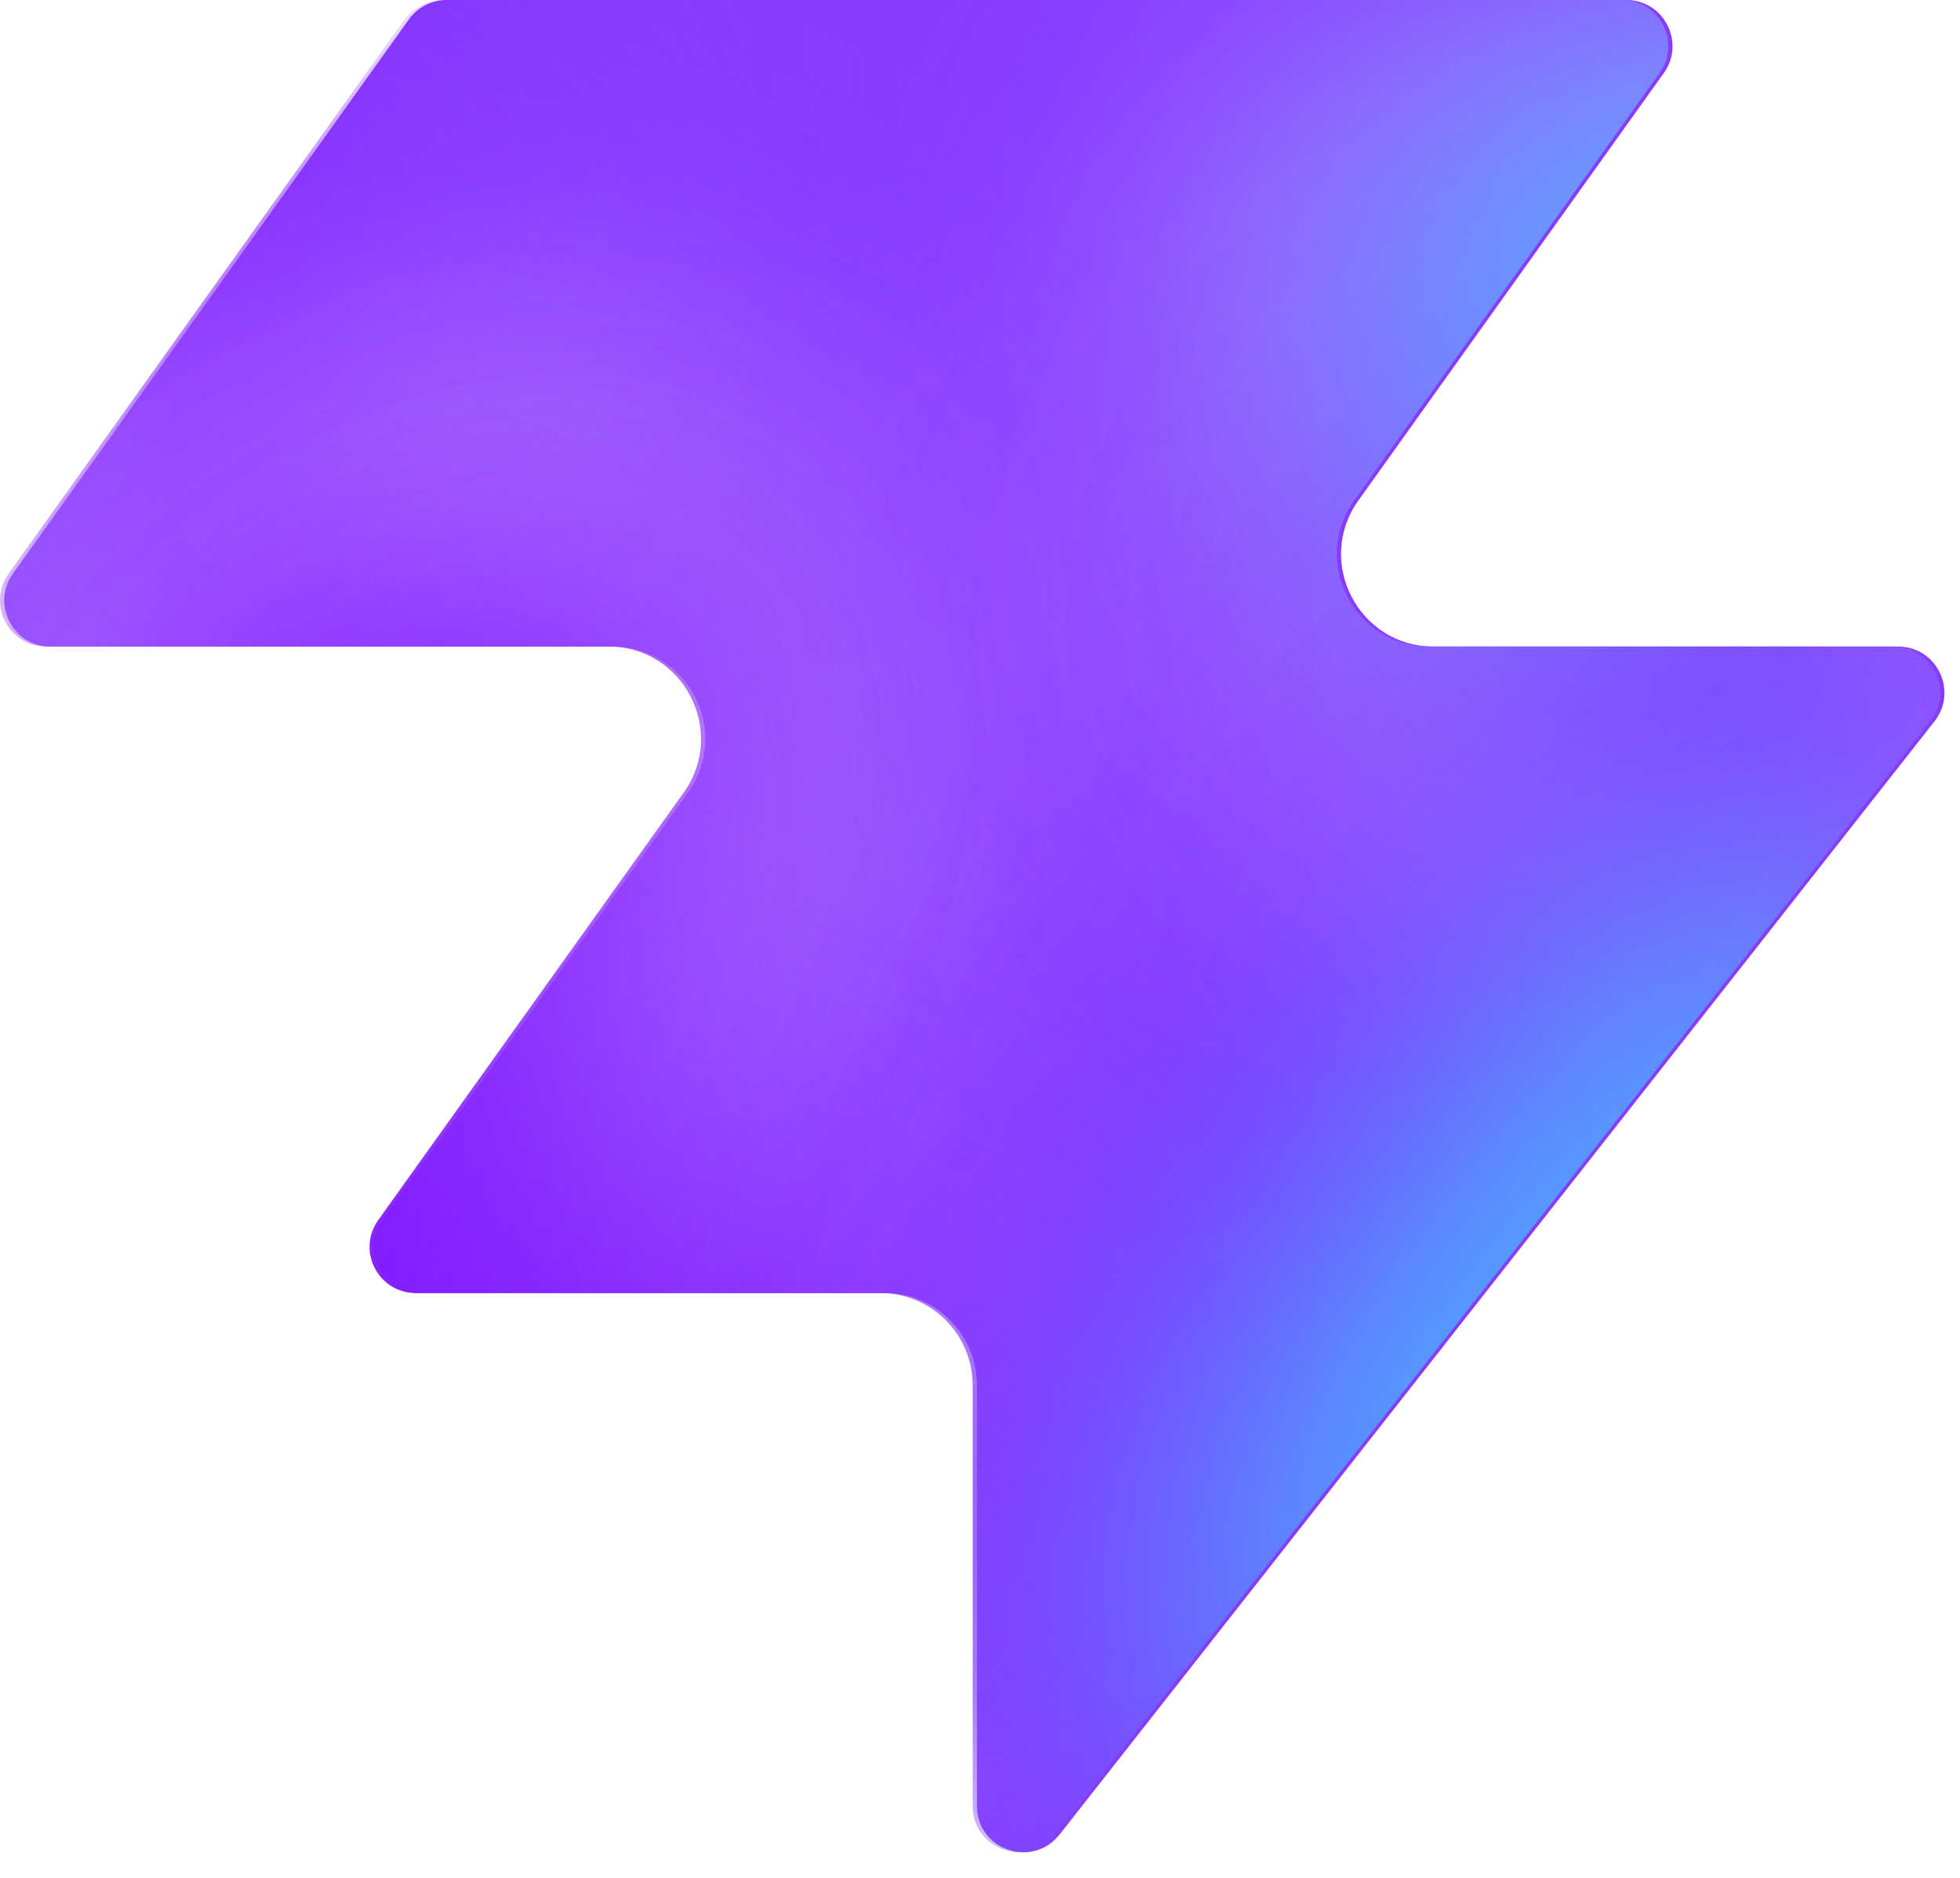
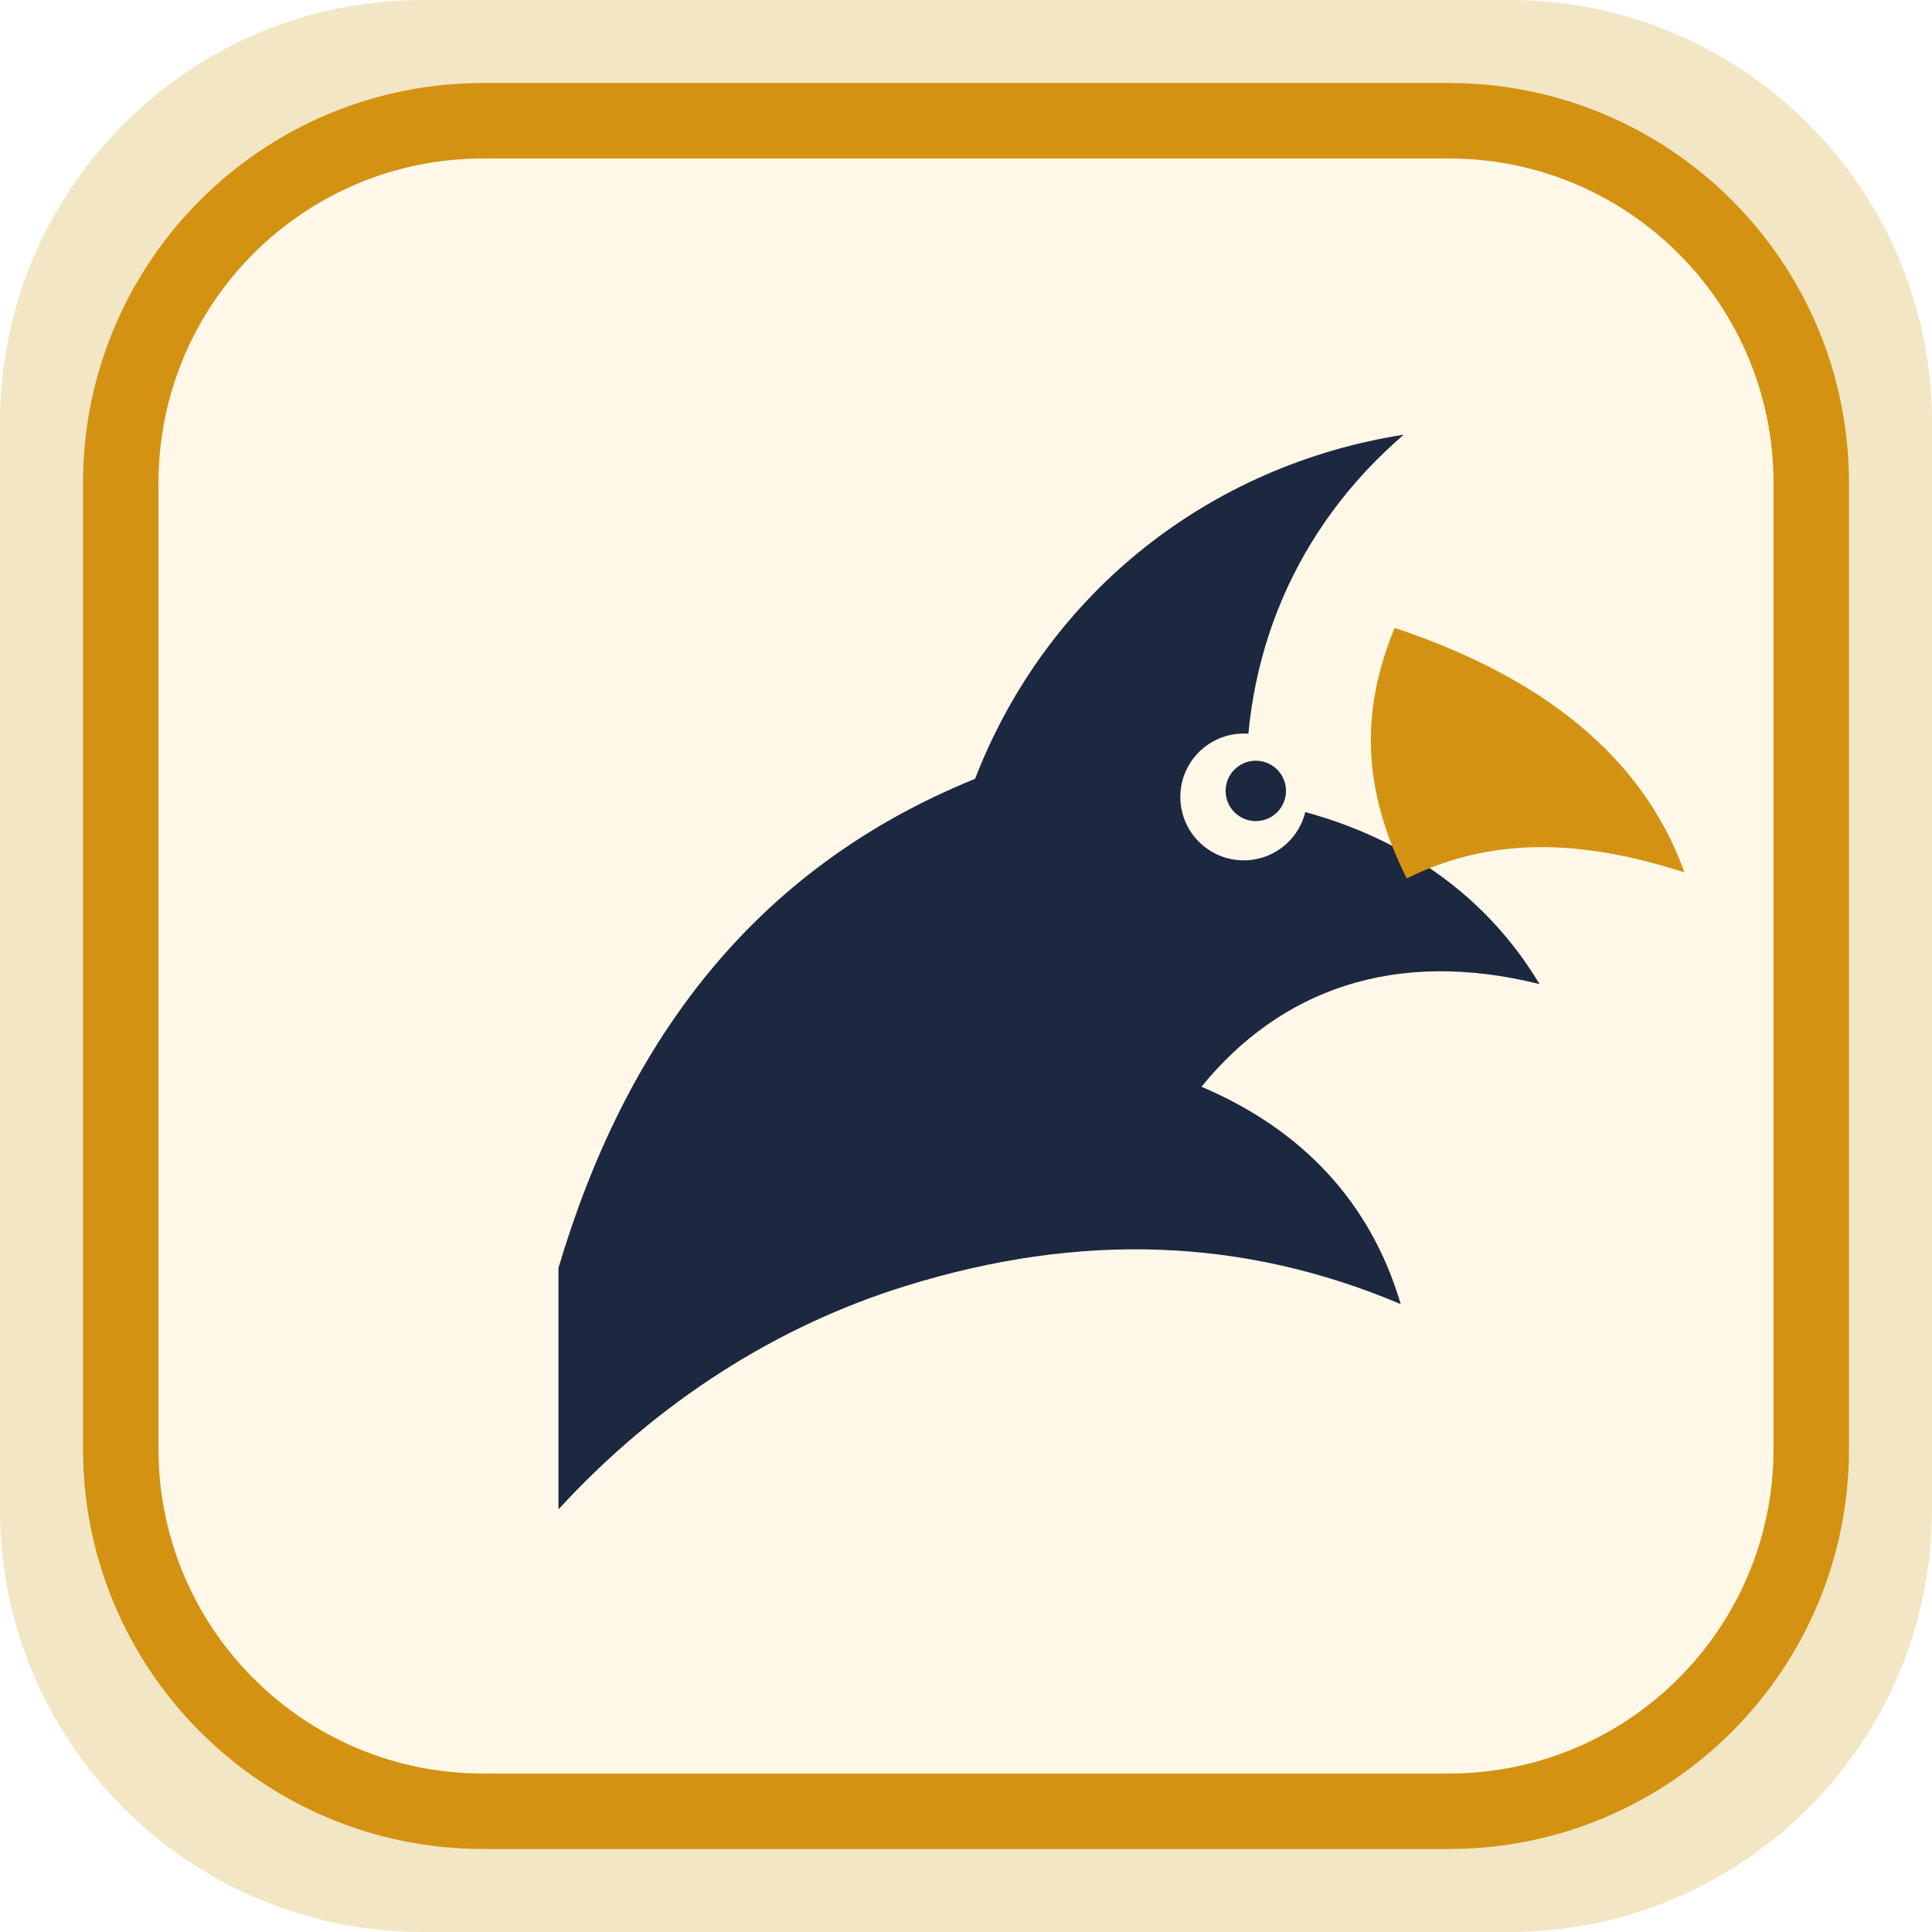
- <svg xmlns="http://www.w3.org/2000/svg" width="48" height="46" fill="none" viewBox="0 0 48 46">
-   <path fill="#863bff" d="M25.946 44.938c-.664.845-2.021.375-2.021-.698V33.937a2.26 2.26 0 0 0-2.262-2.262H10.287c-.92 0-1.456-1.04-.92-1.788l7.48-10.471c1.07-1.497 0-3.578-1.842-3.578H1.237c-.92 0-1.456-1.04-.92-1.788L10.013.474c.214-.297.556-.474.92-.474h28.894c.92 0 1.456 1.04.92 1.788l-7.48 10.471c-1.07 1.498 0 3.579 1.842 3.579h11.377c.943 0 1.473 1.088.89 1.83L25.947 44.94z" style="fill:#863bff;fill:color(display-p3 .525 .23 1);fill-opacity:1" />
-   <mask id="a" width="48" height="46" x="0" y="0" maskUnits="userSpaceOnUse" style="mask-type:alpha">
-     <path fill="#000" d="M25.842 44.938c-.664.844-2.021.375-2.021-.698V33.937a2.26 2.26 0 0 0-2.262-2.262H10.183c-.92 0-1.456-1.04-.92-1.788l7.48-10.471c1.07-1.498 0-3.579-1.842-3.579H1.133c-.92 0-1.456-1.04-.92-1.787L9.91.473c.214-.297.556-.474.92-.474h28.894c.92 0 1.456 1.04.92 1.788l-7.48 10.471c-1.07 1.498 0 3.578 1.842 3.578h11.377c.943 0 1.473 1.088.89 1.832L25.843 44.94z" style="fill:#000;fill-opacity:1" />
-   </mask>
-   <g mask="url(#a)">
-     <g filter="url(#b)">
-       <ellipse cx="5.508" cy="14.704" fill="#ede6ff" rx="5.508" ry="14.704" style="fill:#ede6ff;fill:color(display-p3 .927 .903 1);fill-opacity:1" transform="matrix(.00324 1 1 -.00324 -4.47 31.516)" />
-     </g>
-     <g filter="url(#c)">
-       <ellipse cx="10.399" cy="29.851" fill="#ede6ff" rx="10.399" ry="29.851" style="fill:#ede6ff;fill:color(display-p3 .927 .903 1);fill-opacity:1" transform="matrix(.00324 1 1 -.00324 -39.328 7.883)" />
-     </g>
-     <g filter="url(#d)">
-       <ellipse cx="5.508" cy="30.487" fill="#7e14ff" rx="5.508" ry="30.487" style="fill:#7e14ff;fill:color(display-p3 .492 .077 1);fill-opacity:1" transform="rotate(89.814 -25.913 -14.639)scale(1 -1)" />
-     </g>
-     <g filter="url(#e)">
-       <ellipse cx="5.508" cy="30.599" fill="#7e14ff" rx="5.508" ry="30.599" style="fill:#7e14ff;fill:color(display-p3 .492 .077 1);fill-opacity:1" transform="rotate(89.814 -32.644 -3.334)scale(1 -1)" />
-     </g>
-     <g filter="url(#f)">
-       <ellipse cx="5.508" cy="30.599" fill="#7e14ff" rx="5.508" ry="30.599" style="fill:#7e14ff;fill:color(display-p3 .492 .077 1);fill-opacity:1" transform="matrix(.00324 1 1 -.00324 -34.34 30.47)" />
-     </g>
-     <g filter="url(#g)">
-       <ellipse cx="14.072" cy="22.078" fill="#ede6ff" rx="14.072" ry="22.078" style="fill:#ede6ff;fill:color(display-p3 .927 .903 1);fill-opacity:1" transform="rotate(93.35 24.506 48.493)scale(-1 1)" />
-     </g>
-     <g filter="url(#h)">
-       <ellipse cx="3.47" cy="21.501" fill="#7e14ff" rx="3.47" ry="21.501" style="fill:#7e14ff;fill:color(display-p3 .492 .077 1);fill-opacity:1" transform="rotate(89.009 28.708 47.59)scale(-1 1)" />
-     </g>
-     <g filter="url(#i)">
-       <ellipse cx="3.47" cy="21.501" fill="#7e14ff" rx="3.47" ry="21.501" style="fill:#7e14ff;fill:color(display-p3 .492 .077 1);fill-opacity:1" transform="rotate(89.009 28.708 47.59)scale(-1 1)" />
-     </g>
-     <g filter="url(#j)">
-       <ellipse cx=".387" cy="8.972" fill="#7e14ff" rx="4.407" ry="29.108" style="fill:#7e14ff;fill:color(display-p3 .492 .077 1);fill-opacity:1" transform="rotate(39.51 .387 8.972)" />
-     </g>
-     <g filter="url(#k)">
-       <ellipse cx="47.523" cy="-6.092" fill="#7e14ff" rx="4.407" ry="29.108" style="fill:#7e14ff;fill:color(display-p3 .492 .077 1);fill-opacity:1" transform="rotate(37.892 47.523 -6.092)" />
-     </g>
-     <g filter="url(#l)">
-       <ellipse cx="41.412" cy="6.333" fill="#47bfff" rx="5.971" ry="9.665" style="fill:#47bfff;fill:color(display-p3 .28 .748 1);fill-opacity:1" transform="rotate(37.892 41.412 6.333)" />
-     </g>
-     <g filter="url(#m)">
-       <ellipse cx="-1.879" cy="38.332" fill="#7e14ff" rx="4.407" ry="29.108" style="fill:#7e14ff;fill:color(display-p3 .492 .077 1);fill-opacity:1" transform="rotate(37.892 -1.88 38.332)" />
-     </g>
-     <g filter="url(#n)">
-       <ellipse cx="-1.879" cy="38.332" fill="#7e14ff" rx="4.407" ry="29.108" style="fill:#7e14ff;fill:color(display-p3 .492 .077 1);fill-opacity:1" transform="rotate(37.892 -1.88 38.332)" />
-     </g>
-     <g filter="url(#o)">
-       <ellipse cx="35.651" cy="29.907" fill="#7e14ff" rx="4.407" ry="29.108" style="fill:#7e14ff;fill:color(display-p3 .492 .077 1);fill-opacity:1" transform="rotate(37.892 35.651 29.907)" />
-     </g>
-     <g filter="url(#p)">
-       <ellipse cx="38.418" cy="32.4" fill="#47bfff" rx="5.971" ry="15.297" style="fill:#47bfff;fill:color(display-p3 .28 .748 1);fill-opacity:1" transform="rotate(37.892 38.418 32.4)" />
-     </g>
-   </g>
-   <defs>
-     <filter id="b" width="60.045" height="41.654" x="-19.77" y="16.149" color-interpolation-filters="sRGB" filterUnits="userSpaceOnUse">
-       <feFlood flood-opacity="0" result="BackgroundImageFix" />
-       <feBlend in="SourceGraphic" in2="BackgroundImageFix" result="shape" />
-       <feGaussianBlur result="effect1_foregroundBlur_2002_17158" stdDeviation="7.659" />
-     </filter>
-     <filter id="c" width="90.34" height="51.437" x="-54.613" y="-7.533" color-interpolation-filters="sRGB" filterUnits="userSpaceOnUse">
-       <feFlood flood-opacity="0" result="BackgroundImageFix" />
-       <feBlend in="SourceGraphic" in2="BackgroundImageFix" result="shape" />
-       <feGaussianBlur result="effect1_foregroundBlur_2002_17158" stdDeviation="7.659" />
-     </filter>
-     <filter id="d" width="79.355" height="29.4" x="-49.64" y="2.03" color-interpolation-filters="sRGB" filterUnits="userSpaceOnUse">
-       <feFlood flood-opacity="0" result="BackgroundImageFix" />
-       <feBlend in="SourceGraphic" in2="BackgroundImageFix" result="shape" />
-       <feGaussianBlur result="effect1_foregroundBlur_2002_17158" stdDeviation="4.596" />
-     </filter>
-     <filter id="e" width="79.579" height="29.4" x="-45.045" y="20.029" color-interpolation-filters="sRGB" filterUnits="userSpaceOnUse">
-       <feFlood flood-opacity="0" result="BackgroundImageFix" />
-       <feBlend in="SourceGraphic" in2="BackgroundImageFix" result="shape" />
-       <feGaussianBlur result="effect1_foregroundBlur_2002_17158" stdDeviation="4.596" />
-     </filter>
-     <filter id="f" width="79.579" height="29.4" x="-43.513" y="21.178" color-interpolation-filters="sRGB" filterUnits="userSpaceOnUse">
-       <feFlood flood-opacity="0" result="BackgroundImageFix" />
-       <feBlend in="SourceGraphic" in2="BackgroundImageFix" result="shape" />
-       <feGaussianBlur result="effect1_foregroundBlur_2002_17158" stdDeviation="4.596" />
-     </filter>
-     <filter id="g" width="74.749" height="58.852" x="15.756" y="-17.901" color-interpolation-filters="sRGB" filterUnits="userSpaceOnUse">
-       <feFlood flood-opacity="0" result="BackgroundImageFix" />
-       <feBlend in="SourceGraphic" in2="BackgroundImageFix" result="shape" />
-       <feGaussianBlur result="effect1_foregroundBlur_2002_17158" stdDeviation="7.659" />
-     </filter>
-     <filter id="h" width="61.377" height="25.362" x="23.548" y="2.284" color-interpolation-filters="sRGB" filterUnits="userSpaceOnUse">
-       <feFlood flood-opacity="0" result="BackgroundImageFix" />
-       <feBlend in="SourceGraphic" in2="BackgroundImageFix" result="shape" />
-       <feGaussianBlur result="effect1_foregroundBlur_2002_17158" stdDeviation="4.596" />
-     </filter>
-     <filter id="i" width="61.377" height="25.362" x="23.548" y="2.284" color-interpolation-filters="sRGB" filterUnits="userSpaceOnUse">
-       <feFlood flood-opacity="0" result="BackgroundImageFix" />
-       <feBlend in="SourceGraphic" in2="BackgroundImageFix" result="shape" />
-       <feGaussianBlur result="effect1_foregroundBlur_2002_17158" stdDeviation="4.596" />
-     </filter>
-     <filter id="j" width="56.045" height="63.649" x="-27.636" y="-22.853" color-interpolation-filters="sRGB" filterUnits="userSpaceOnUse">
-       <feFlood flood-opacity="0" result="BackgroundImageFix" />
-       <feBlend in="SourceGraphic" in2="BackgroundImageFix" result="shape" />
-       <feGaussianBlur result="effect1_foregroundBlur_2002_17158" stdDeviation="4.596" />
-     </filter>
-     <filter id="k" width="54.814" height="64.646" x="20.116" y="-38.415" color-interpolation-filters="sRGB" filterUnits="userSpaceOnUse">
-       <feFlood flood-opacity="0" result="BackgroundImageFix" />
-       <feBlend in="SourceGraphic" in2="BackgroundImageFix" result="shape" />
-       <feGaussianBlur result="effect1_foregroundBlur_2002_17158" stdDeviation="4.596" />
-     </filter>
-     <filter id="l" width="33.541" height="35.313" x="24.641" y="-11.323" color-interpolation-filters="sRGB" filterUnits="userSpaceOnUse">
-       <feFlood flood-opacity="0" result="BackgroundImageFix" />
-       <feBlend in="SourceGraphic" in2="BackgroundImageFix" result="shape" />
-       <feGaussianBlur result="effect1_foregroundBlur_2002_17158" stdDeviation="4.596" />
-     </filter>
-     <filter id="m" width="54.814" height="64.646" x="-29.286" y="6.009" color-interpolation-filters="sRGB" filterUnits="userSpaceOnUse">
-       <feFlood flood-opacity="0" result="BackgroundImageFix" />
-       <feBlend in="SourceGraphic" in2="BackgroundImageFix" result="shape" />
-       <feGaussianBlur result="effect1_foregroundBlur_2002_17158" stdDeviation="4.596" />
-     </filter>
-     <filter id="n" width="54.814" height="64.646" x="-29.286" y="6.009" color-interpolation-filters="sRGB" filterUnits="userSpaceOnUse">
-       <feFlood flood-opacity="0" result="BackgroundImageFix" />
-       <feBlend in="SourceGraphic" in2="BackgroundImageFix" result="shape" />
-       <feGaussianBlur result="effect1_foregroundBlur_2002_17158" stdDeviation="4.596" />
-     </filter>
-     <filter id="o" width="54.814" height="64.646" x="8.244" y="-2.416" color-interpolation-filters="sRGB" filterUnits="userSpaceOnUse">
-       <feFlood flood-opacity="0" result="BackgroundImageFix" />
-       <feBlend in="SourceGraphic" in2="BackgroundImageFix" result="shape" />
-       <feGaussianBlur result="effect1_foregroundBlur_2002_17158" stdDeviation="4.596" />
-     </filter>
-     <filter id="p" width="39.409" height="43.623" x="18.713" y="10.588" color-interpolation-filters="sRGB" filterUnits="userSpaceOnUse">
-       <feFlood flood-opacity="0" result="BackgroundImageFix" />
-       <feBlend in="SourceGraphic" in2="BackgroundImageFix" result="shape" />
-       <feGaussianBlur result="effect1_foregroundBlur_2002_17158" stdDeviation="4.596" />
-     </filter>
-   </defs>
+ <svg xmlns="http://www.w3.org/2000/svg" viewBox="0 0 64 64" role="img" aria-labelledby="nazaTitle">
+   <rect width="64" height="64" rx="14" fill="#f3e6c4" />
+   <rect x="4" y="4" width="56" height="56" rx="12" fill="#fff8e8" stroke="#d39212" stroke-width="2.5" />
+   <path fill="#1c2740" d="M18.5 42c2.2-7.4 6.4-13.2 13.8-16.2 2.4-6.2 7.8-10.4 14.2-11.4-3.6 3.1-5.4 7.4-5.2 12.1 4.1.6 7.6 2.6 9.7 6.1-4.8-1.2-8.6.2-11.2 3.4 3.3 1.4 5.6 3.8 6.6 7.2-5.2-2.2-10.6-2.4-16.4-.6-4.2 1.3-8.2 3.8-11.5 7.4z" />
+   <path fill="#d39212" d="M46.2 20.8c4.8 1.6 8.2 4.2 9.6 8.1-3.4-1.1-6.4-1.2-9.2.2-1.4-2.8-1.6-5.4-.4-8.3z" />
+   <circle cx="41.2" cy="26.4" r="2.1" fill="#fff8e8" />
+   <circle cx="41.6" cy="26.2" r="1" fill="#1c2740" />
</svg>
